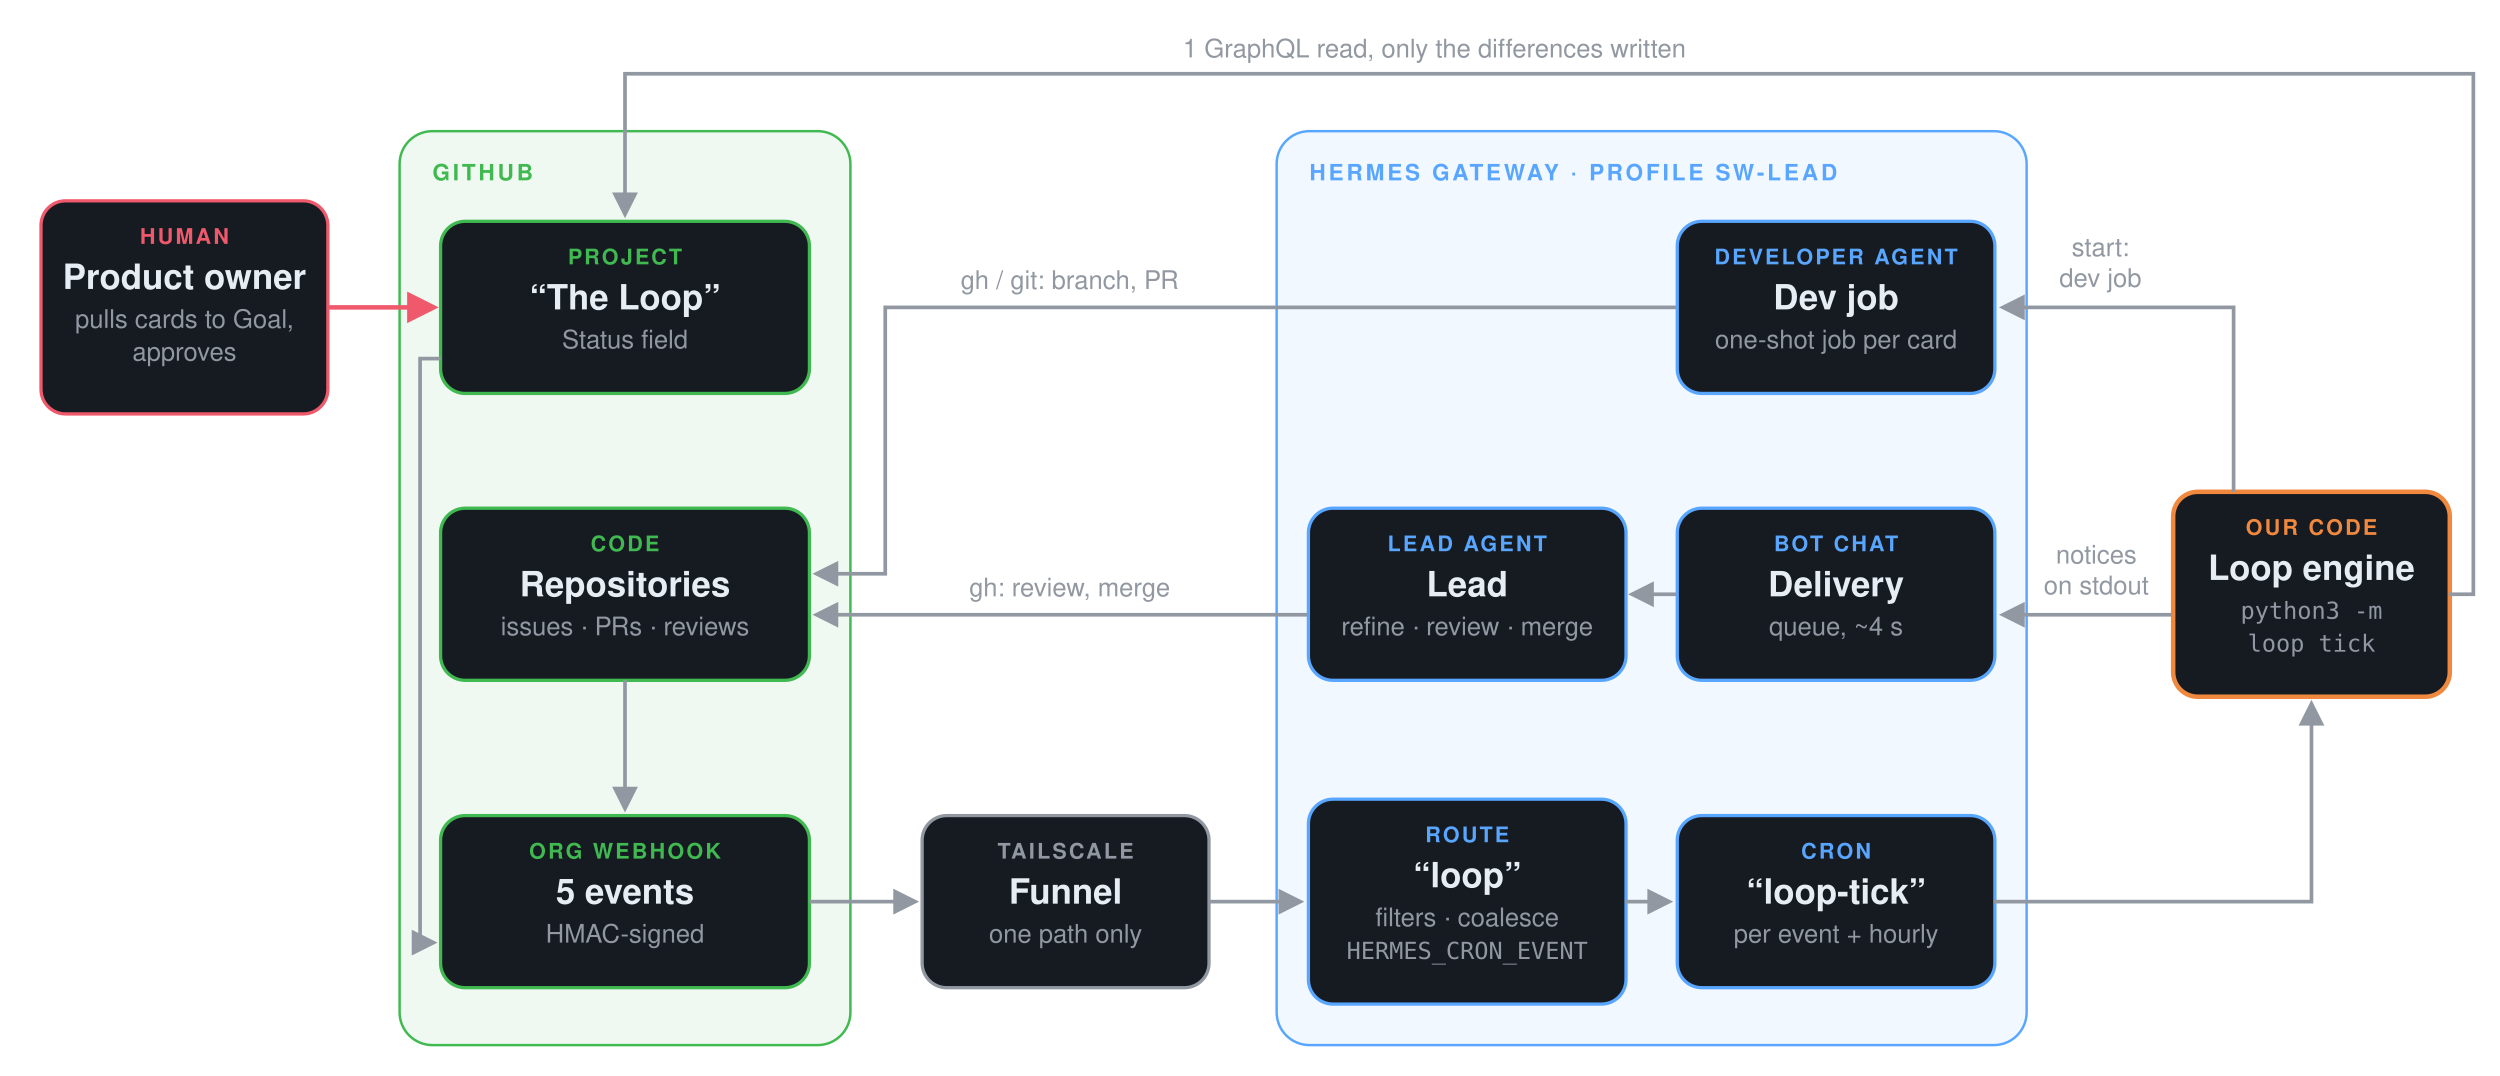
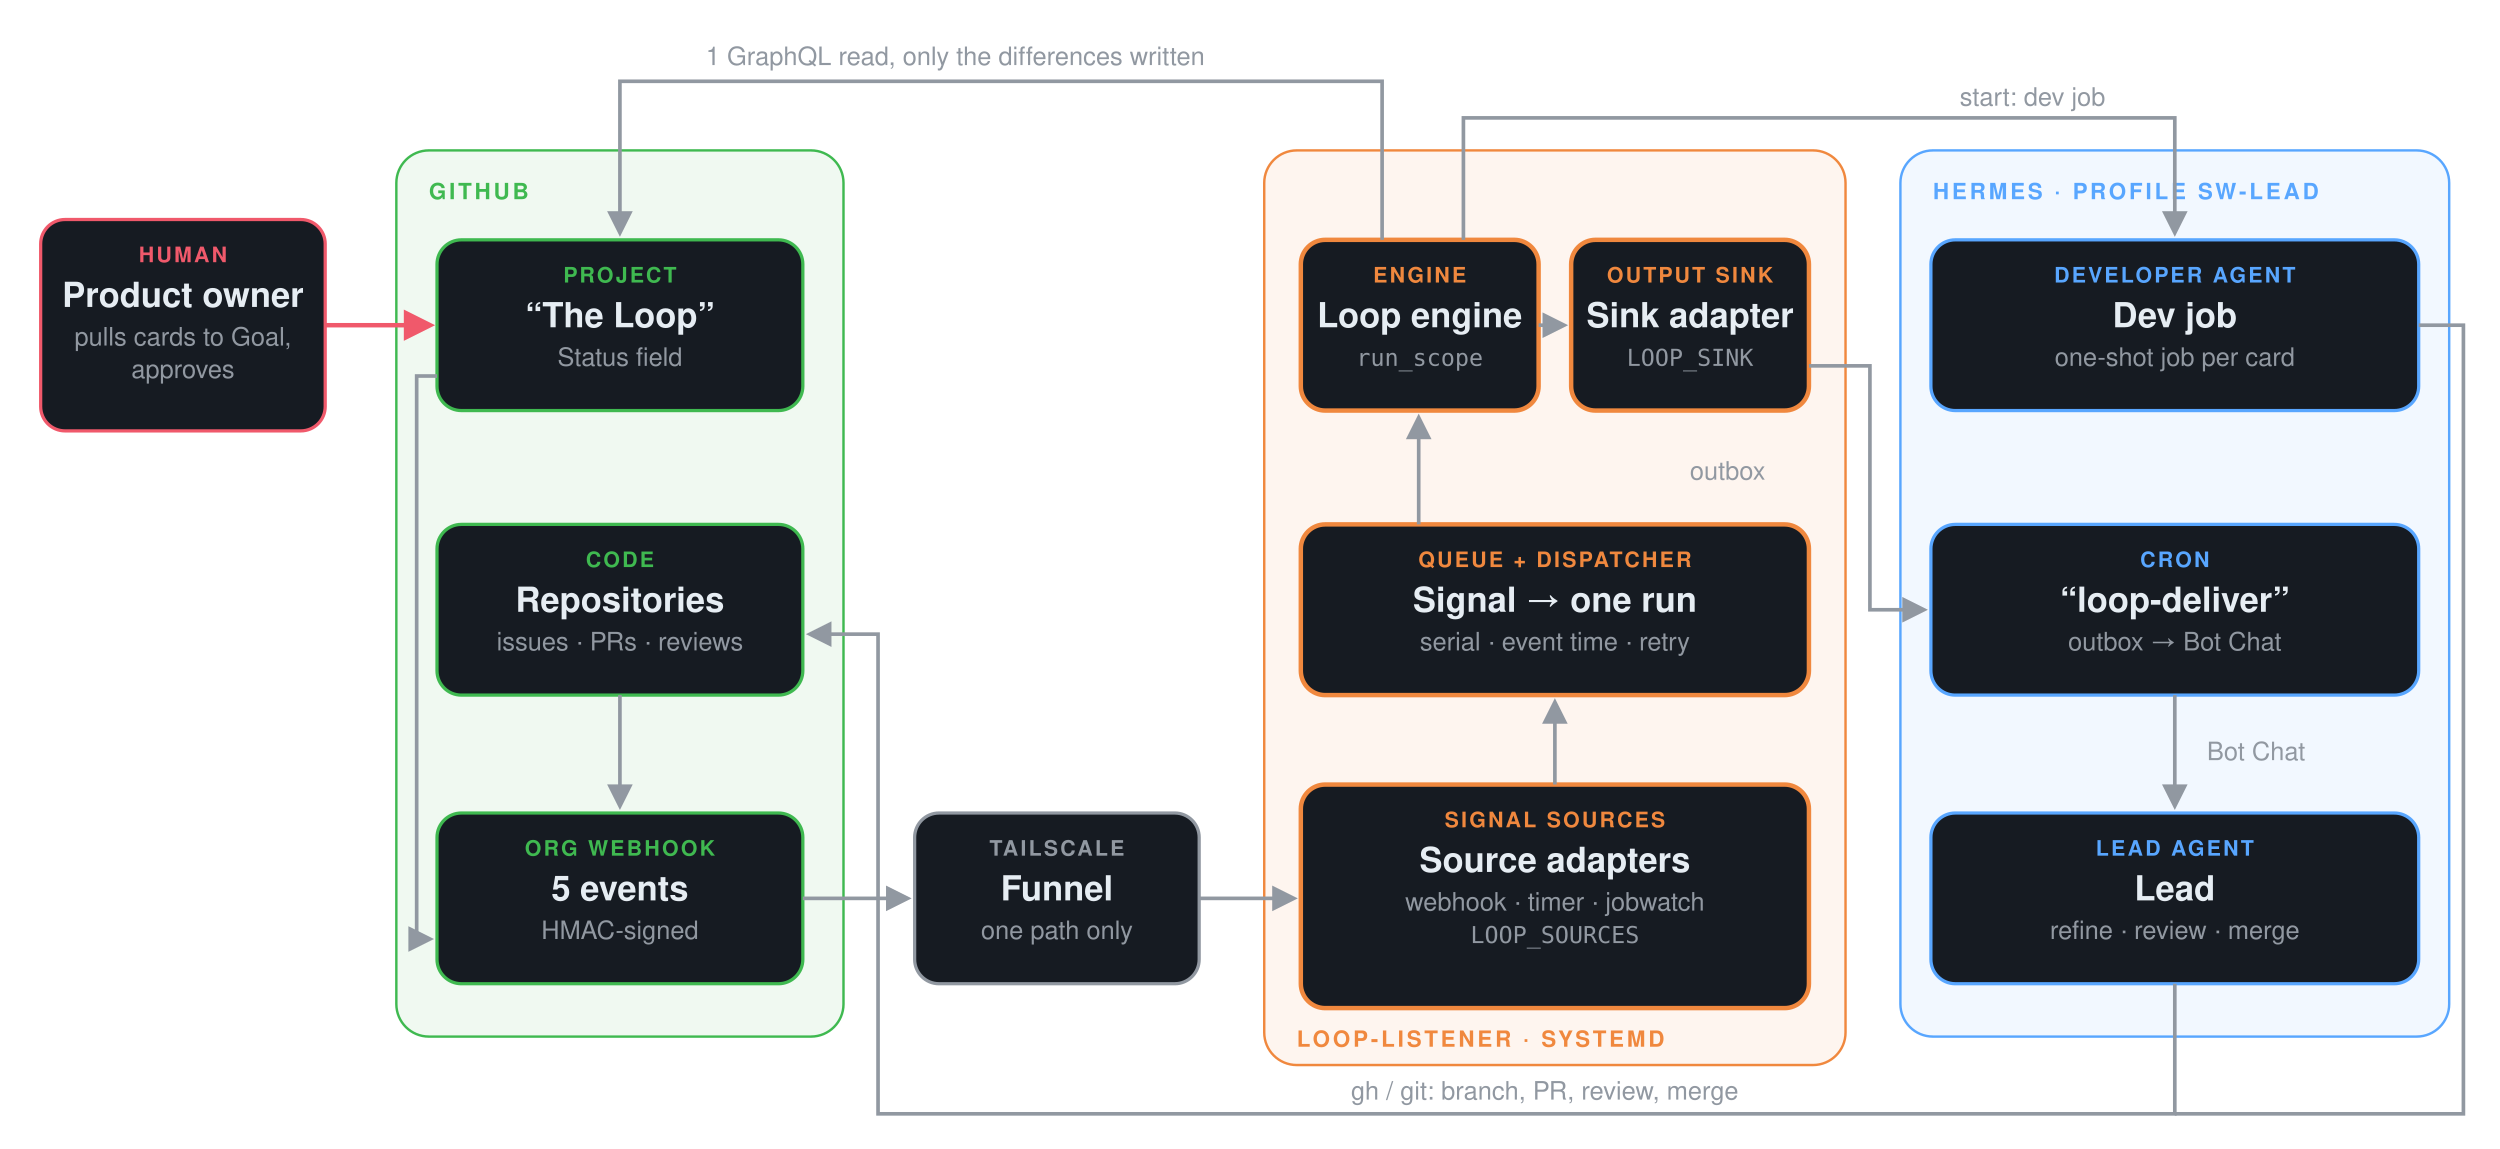
- <svg xmlns="http://www.w3.org/2000/svg" viewBox="0 0 1220 525" width="1220" height="525" role="img" aria-label="Architecture of The Loop: GitHub, Tailscale Funnel, Hermes gateway and the loop engine">
+ <svg xmlns="http://www.w3.org/2000/svg" viewBox="0 0 1230 565" width="1230" height="565" role="img" aria-label="Architecture of The Loop: GitHub, Tailscale Funnel, the loop listener with its signal sources, dispatcher, engine and output sink, and the Hermes profile">
  <style>
text{font-family:-apple-system, BlinkMacSystemFont, "Segoe UI", Helvetica, Arial, sans-serif;fill:#e6edf3;text-anchor:middle}
.kick{font-size:10.5px;font-weight:600;letter-spacing:1.1px}
.gk{font-size:11px;font-weight:700;letter-spacing:1.4px;text-anchor:start}
.title{font-size:17px;font-weight:700}
.sub{font-size:12.5px;fill:#9198a1}
.mono{font-family:ui-monospace,SFMono-Regular,Menlo,Consolas,monospace;font-size:11.5px}
.lbl{font-size:12.5px;fill:#9198a1}
.b{fill:#161b22;stroke-width:1.6}
.red{stroke:#f0596b}.gh{stroke:#3fb950}.hm{stroke:#58a6ff}.ours{stroke:#f0883e;stroke-width:2.2}.infra{stroke:#9198a1}
.k-red{fill:#f0596b}.k-gh{fill:#3fb950}.k-hm{fill:#58a6ff}.k-ours{fill:#f0883e}.k-infra{fill:#9198a1}
.frame{stroke-width:1.2;stroke-dasharray:none}
.f-gh{fill:#3fb950;fill-opacity:0.08;stroke:#3fb950}
.f-hm{fill:#58a6ff;fill-opacity:0.08;stroke:#58a6ff}
+ .f-ours{fill:#f0883e;fill-opacity:0.08;stroke:#f0883e}
path{fill:none;stroke-width:1.8}.a{stroke:#9198a1}.r{stroke:#f0596b;stroke-width:2.2}
+ .j{stroke:#9198a1}
</style>
  <defs>
    <marker id="ma" viewBox="0 0 10 10" refX="8" refY="5" markerWidth="7" markerHeight="7" orient="auto">
      <path d="M0,0 L10,5 L0,10 z" style="fill:#9198a1;stroke:none" />
    </marker>
    <marker id="mr" viewBox="0 0 10 10" refX="8" refY="5" markerWidth="7" markerHeight="7" orient="auto">
      <path d="M0,0 L10,5 L0,10 z" style="fill:#f0596b;stroke:none" />
    </marker>
  </defs>
-   <rect class="frame f-gh" x="195" y="64" width="220" height="446" rx="16" />
-   <text class="gk k-gh" x="211" y="88">GITHUB</text>
-   <rect class="frame f-hm" x="623" y="64" width="366" height="446" rx="16" />
-   <text class="gk k-hm" x="639" y="88">HERMES GATEWAY · PROFILE SW-LEAD</text>
-   <rect class="b red" x="20.0" y="98.0" width="140" height="104" rx="12" />
-   <text class="kick k-red" x="90" y="119.0">HUMAN</text>
-   <text class="title" x="90" y="141.0">Product owner</text>
-   <text class="sub" x="90" y="160.0">pulls cards to Goal,</text>
-   <text class="sub" x="90" y="176.0">approves</text>
-   <rect class="b gh" x="215.0" y="108.0" width="180" height="84" rx="12" />
-   <text class="kick k-gh" x="305" y="129.0">PROJECT</text>
-   <text class="title" x="305" y="151.0">“The Loop”</text>
-   <text class="sub" x="305" y="170.0">Status field</text>
-   <rect class="b gh" x="215.0" y="248.0" width="180" height="84" rx="12" />
-   <text class="kick k-gh" x="305" y="269.0">CODE</text>
-   <text class="title" x="305" y="291.0">Repositories</text>
-   <text class="sub" x="305" y="310.0">issues · PRs · reviews</text>
-   <rect class="b gh" x="215.0" y="398.0" width="180" height="84" rx="12" />
-   <text class="kick k-gh" x="305" y="419.0">ORG WEBHOOK</text>
-   <text class="title" x="305" y="441.0">5 events</text>
-   <text class="sub" x="305" y="460.0">HMAC-signed</text>
-   <rect class="b infra" x="450.0" y="398.0" width="140" height="84" rx="12" />
-   <text class="kick k-infra" x="520" y="419.0">TAILSCALE</text>
-   <text class="title" x="520" y="441.0">Funnel</text>
-   <text class="sub" x="520" y="460.0">one path only</text>
-   <rect class="b hm" x="818.5" y="108.0" width="155" height="84" rx="12" />
-   <text class="kick k-hm" x="896" y="129.0">DEVELOPER AGENT</text>
-   <text class="title" x="896" y="151.0">Dev job</text>
-   <text class="sub" x="896" y="170.0">one-shot job per card</text>
-   <rect class="b hm" x="638.5" y="248.0" width="155" height="84" rx="12" />
-   <text class="kick k-hm" x="716" y="269.0">LEAD AGENT</text>
-   <text class="title" x="716" y="291.0">Lead</text>
-   <text class="sub" x="716" y="310.0">refine · review · merge</text>
-   <rect class="b hm" x="818.5" y="248.0" width="155" height="84" rx="12" />
-   <text class="kick k-hm" x="896" y="269.0">BOT CHAT</text>
-   <text class="title" x="896" y="291.0">Delivery</text>
-   <text class="sub" x="896" y="310.0">queue, ~4 s</text>
-   <rect class="b hm" x="638.5" y="390.0" width="155" height="100" rx="12" />
-   <text class="kick k-hm" x="716" y="411.0">ROUTE</text>
-   <text class="title" x="716" y="433.0">“loop”</text>
-   <text class="sub" x="716" y="452.0">filters · coalesce</text>
-   <text class="sub" x="716" y="468.0">
-     <tspan class="mono">HERMES_CRON_EVENT</tspan>
+   <rect class="frame f-gh" x="195" y="74" width="220" height="436" rx="16" />
+   <text class="gk k-gh" x="211" y="98">GITHUB</text>
+   <rect class="frame f-ours" x="622" y="74" width="286" height="450" rx="16" />
+   <text class="gk k-ours" x="638" y="515">LOOP-LISTENER · SYSTEMD</text>
+   <rect class="frame f-hm" x="935" y="74" width="270" height="436" rx="16" />
+   <text class="gk k-hm" x="951" y="98">HERMES · PROFILE SW-LEAD</text>
+   <rect class="b red" x="20" y="108" width="140" height="104" rx="12" />
+   <text class="kick k-red" x="90" y="129">HUMAN</text>
+   <text class="title" x="90" y="151">Product owner</text>
+   <text class="sub" x="90" y="170">pulls cards to Goal,</text>
+   <text class="sub" x="90" y="186">approves</text>
+   <rect class="b gh" x="215" y="118" width="180" height="84" rx="12" />
+   <text class="kick k-gh" x="305" y="139">PROJECT</text>
+   <text class="title" x="305" y="161">“The Loop”</text>
+   <text class="sub" x="305" y="180">Status field</text>
+   <rect class="b gh" x="215" y="258" width="180" height="84" rx="12" />
+   <text class="kick k-gh" x="305" y="279">CODE</text>
+   <text class="title" x="305" y="301">Repositories</text>
+   <text class="sub" x="305" y="320">issues · PRs · reviews</text>
+   <rect class="b gh" x="215" y="400" width="180" height="84" rx="12" />
+   <text class="kick k-gh" x="305" y="421">ORG WEBHOOK</text>
+   <text class="title" x="305" y="443">5 events</text>
+   <text class="sub" x="305" y="462">HMAC-signed</text>
+   <rect class="b infra" x="450" y="400" width="140" height="84" rx="12" />
+   <text class="kick k-infra" x="520" y="421">TAILSCALE</text>
+   <text class="title" x="520" y="443">Funnel</text>
+   <text class="sub" x="520" y="462">one path only</text>
+   <rect class="b ours" x="640" y="118" width="117" height="84" rx="12" />
+   <text class="kick k-ours" x="698.5" y="139">ENGINE</text>
+   <text class="title" x="698.5" y="161">Loop engine</text>
+   <text class="sub" x="698.5" y="180">
+     <tspan class="mono">run_scope</tspan>
  </text>
-   <rect class="b hm" x="818.5" y="398.0" width="155" height="84" rx="12" />
-   <text class="kick k-hm" x="896" y="419.0">CRON</text>
-   <text class="title" x="896" y="441.0">“loop-tick”</text>
-   <text class="sub" x="896" y="460.0">per event + hourly</text>
-   <rect class="b ours" x="1060.5" y="240.0" width="135" height="100" rx="12" />
-   <text class="kick k-ours" x="1128" y="261.0">OUR CODE</text>
-   <text class="title" x="1128" y="283.0">Loop engine</text>
-   <text class="sub" x="1128" y="302.0">
-     <tspan class="mono">python3 -m</tspan>
+   <rect class="b ours" x="773" y="118" width="117" height="84" rx="12" />
+   <text class="kick k-ours" x="831.5" y="139">OUTPUT SINK</text>
+   <text class="title" x="831.5" y="161">Sink adapter</text>
+   <text class="sub" x="831.5" y="180">
+     <tspan class="mono">LOOP_SINK</tspan>
  </text>
-   <text class="sub" x="1128" y="318.0">
-     <tspan class="mono">loop tick</tspan>
+   <rect class="b ours" x="640" y="258" width="250" height="84" rx="12" />
+   <text class="kick k-ours" x="765" y="279">QUEUE + DISPATCHER</text>
+   <text class="title" x="765" y="301">Signal → one run</text>
+   <text class="sub" x="765" y="320">serial · event time · retry</text>
+   <rect class="b ours" x="640" y="386" width="250" height="110" rx="12" />
+   <text class="kick k-ours" x="765" y="407">SIGNAL SOURCES</text>
+   <text class="title" x="765" y="429">Source adapters</text>
+   <text class="sub" x="765" y="448">webhook · timer · jobwatch</text>
+   <text class="sub" x="765" y="464">
+     <tspan class="mono">LOOP_SOURCES</tspan>
  </text>
-   <path class="r" d="M160,150 H211" marker-end="url(#mr)" />
-   <path class="a" d="M215,175 H205 V460 H211" marker-end="url(#ma)" />
-   <path class="a" d="M305,332 V394" marker-end="url(#ma)" />
-   <path class="a" d="M395,440 H446" marker-end="url(#ma)" />
-   <path class="a" d="M590,440 H634" marker-end="url(#ma)" />
-   <path class="a" d="M793,440 H814" marker-end="url(#ma)" />
-   <path class="a" d="M973,440 H1128 V344" marker-end="url(#ma)" />
-   <path class="a" d="M1195,290 H1207 V36 H305 V104" marker-end="url(#ma)" />
-   <text class="lbl" x="700" y="28">1 GraphQL read, only the differences written</text>
-   <path class="a" d="M1090,240 V150 H978" marker-end="url(#ma)" />
-   <text class="lbl" x="1025" y="125">start:</text>
-   <text class="lbl" x="1025" y="140">dev job</text>
-   <path class="a" d="M1060,300 H978" marker-end="url(#ma)" />
-   <text class="lbl" x="1023" y="275">notices</text>
-   <text class="lbl" x="1023" y="290">on stdout</text>
-   <path class="a" d="M818,290 H797" marker-end="url(#ma)" />
-   <path class="a" d="M818,150 H432 V280 H399" marker-end="url(#ma)" />
-   <text class="lbl" x="522" y="141">gh / git: branch, PR</text>
-   <path class="a" d="M638,300 H399" marker-end="url(#ma)" />
-   <text class="lbl" x="522" y="291">gh: review, merge</text>
+   <rect class="b hm" x="950" y="118" width="240" height="84" rx="12" />
+   <text class="kick k-hm" x="1070" y="139">DEVELOPER AGENT</text>
+   <text class="title" x="1070" y="161">Dev job</text>
+   <text class="sub" x="1070" y="180">one-shot job per card</text>
+   <rect class="b hm" x="950" y="258" width="240" height="84" rx="12" />
+   <text class="kick k-hm" x="1070" y="279">CRON</text>
+   <text class="title" x="1070" y="301">“loop-deliver”</text>
+   <text class="sub" x="1070" y="320">outbox → Bot Chat</text>
+   <rect class="b hm" x="950" y="400" width="240" height="84" rx="12" />
+   <text class="kick k-hm" x="1070" y="421">LEAD AGENT</text>
+   <text class="title" x="1070" y="443">Lead</text>
+   <text class="sub" x="1070" y="462">refine · review · merge</text>
+   <path class="r" d="M160,160 H211" marker-end="url(#mr)" />
+   <path class="a" d="M215,185 H205 V462 H211" marker-end="url(#ma)" />
+   <path class="a" d="M305,342 V396" marker-end="url(#ma)" />
+   <path class="a" d="M395,442 H446" marker-end="url(#ma)" />
+   <path class="a" d="M590,442 H636" marker-end="url(#ma)" />
+   <path class="a" d="M765,386 V346" marker-end="url(#ma)" />
+   <path class="a" d="M698,258 V206" marker-end="url(#ma)" />
+   <path class="a" d="M757,160 H769" marker-end="url(#ma)" />
+   <path class="a" d="M680,118 V40 H305 V114" marker-end="url(#ma)" />
+   <text class="lbl" x="470" y="32">1 GraphQL read, only the differences written</text>
+   <path class="a" d="M720,118 V58 H1070 V114" marker-end="url(#ma)" />
+   <text class="lbl" x="1000" y="52">start: dev job</text>
+   <path class="a" d="M890,180 H920 V300 H946" marker-end="url(#ma)" />
+   <text class="lbl" x="850" y="236">outbox</text>
+   <path class="a" d="M1070,342 V396" marker-end="url(#ma)" />
+   <text class="lbl" x="1110" y="374">Bot Chat</text>
+   <path class="j" d="M1190,160 H1212 V548 H1070" />
+   <path class="a" d="M1070,484 V548 H432 V312 H399" marker-end="url(#ma)" />
+   <text class="lbl" x="760" y="541">gh / git: branch, PR, review, merge</text>
</svg>
